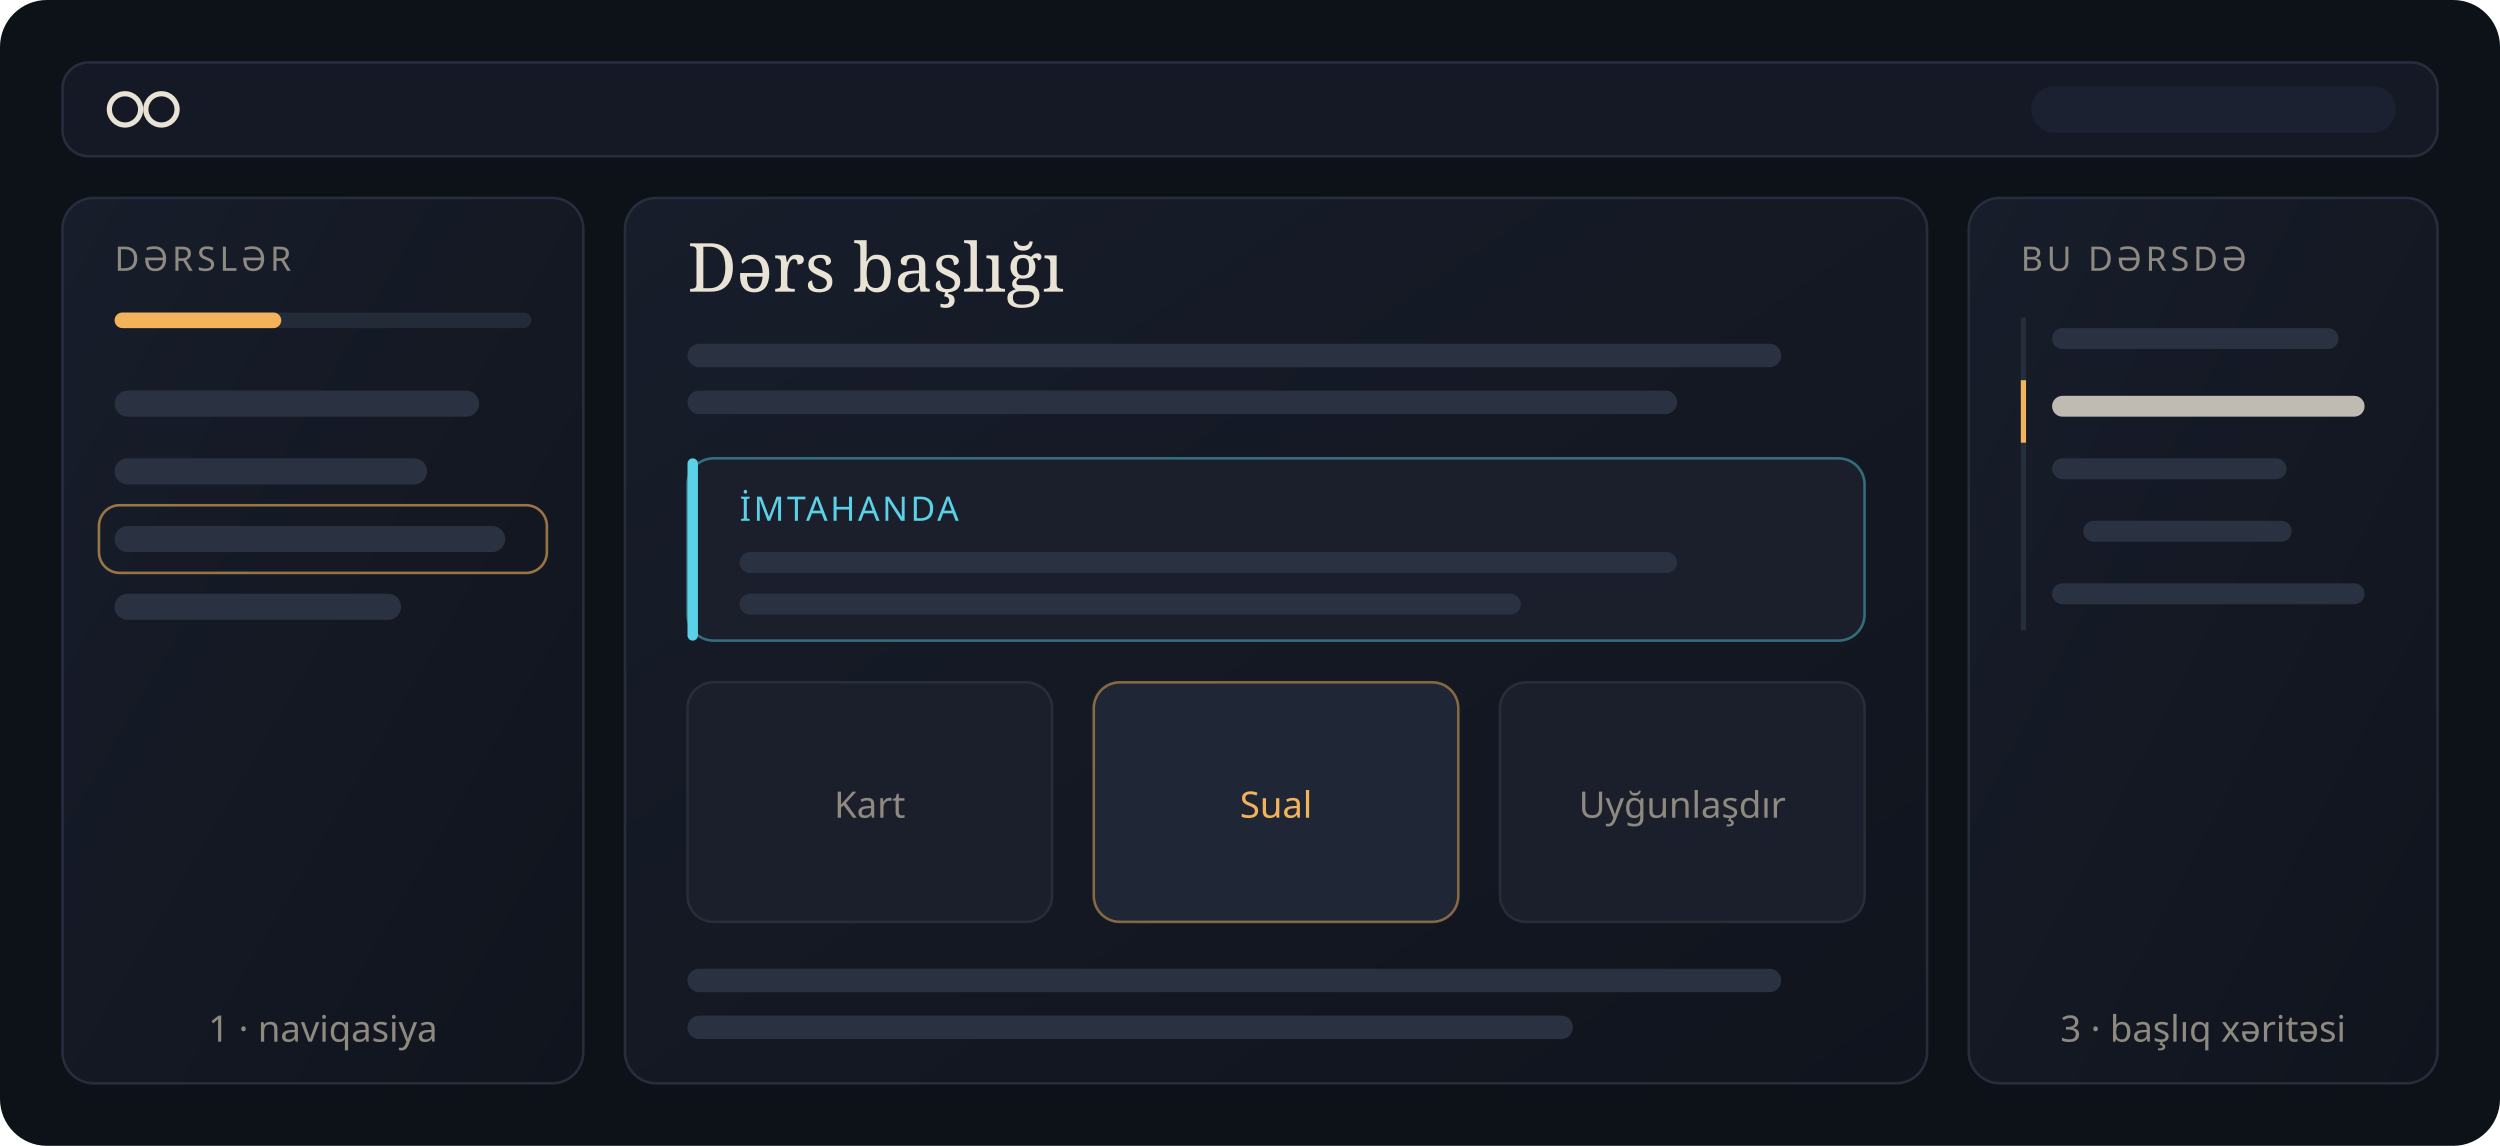
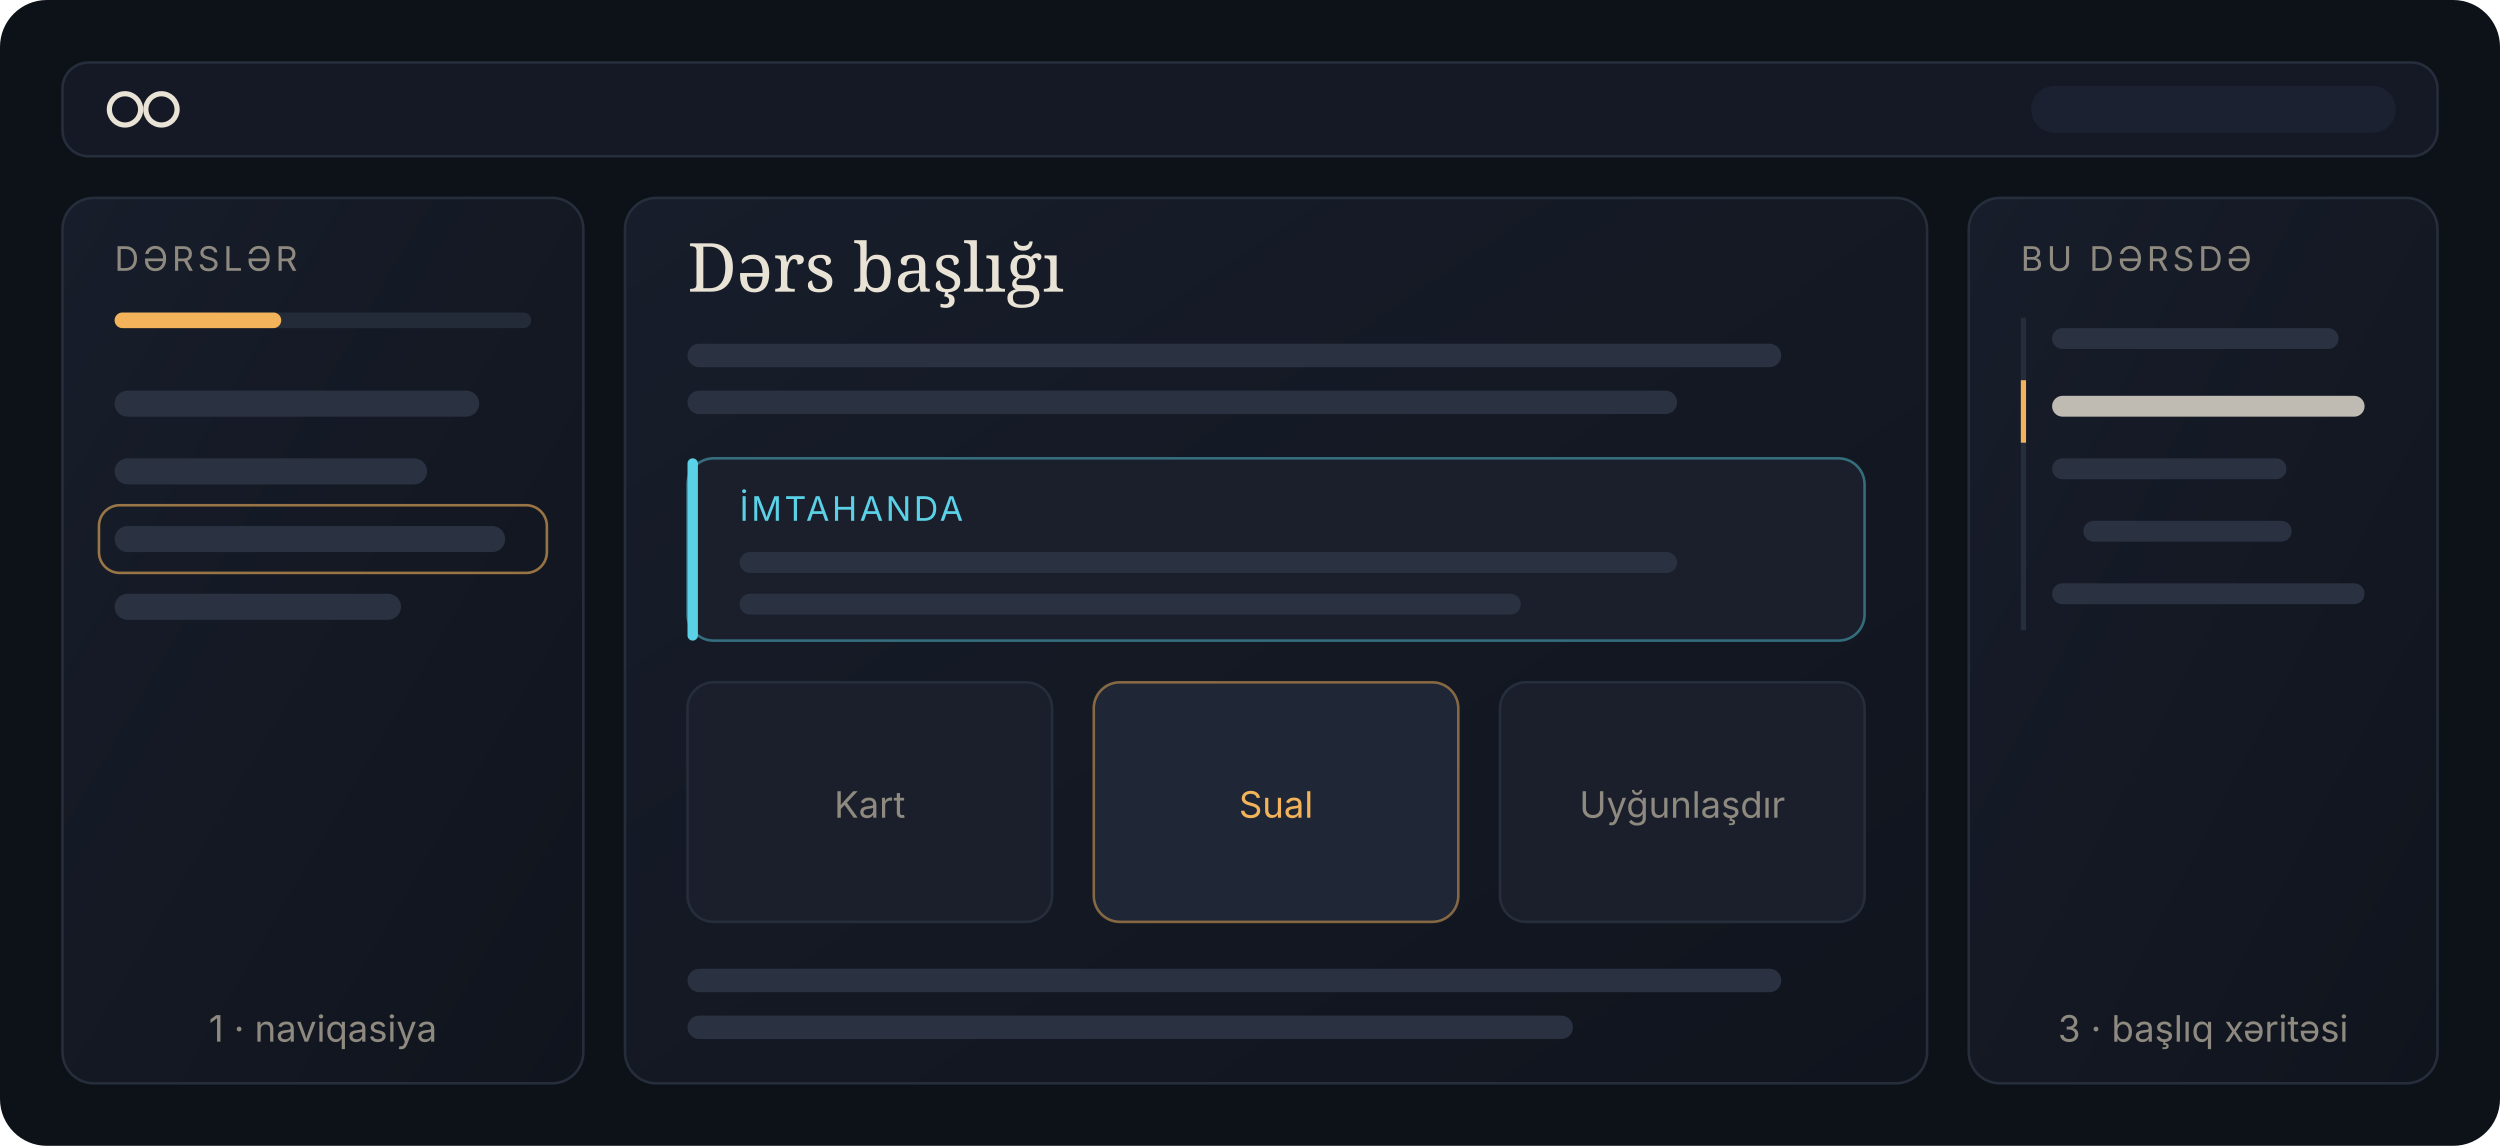
- <svg xmlns="http://www.w3.org/2000/svg" viewBox="0 0 960 440" font-family="Atkinson Hyperlegible Next, system-ui, sans-serif">
+ <svg xmlns="http://www.w3.org/2000/svg" viewBox="0 0 960 440" font-family="Inter, Segoe UI, system-ui, sans-serif">
  <defs>
    <linearGradient id="g" x1="0" y1="0" x2="1" y2="1">
      <stop offset="0" stop-color="#171d2a" />
      <stop offset="1" stop-color="#10141d" />
    </linearGradient>
  </defs>
  <rect width="960" height="440" rx="18" fill="#0d1118" />
  <rect x="24" y="24" width="912" height="36" rx="10" fill="#141925" stroke="#262d3b" />
  <circle cx="48" cy="42" r="6" fill="none" stroke="#e9e3d6" stroke-width="2" />
  <circle cx="62" cy="42" r="6" fill="none" stroke="#e9e3d6" stroke-width="2" />
  <rect x="780" y="33" width="140" height="18" rx="9" fill="#1b2130" />
  <rect x="24" y="76" width="200" height="340" rx="12" fill="url(#g)" stroke="#262d3b" />
  <text x="44" y="104" fill="#8f8a80" font-size="13" letter-spacing="1.5">DƏRSLƏR</text>
  <rect x="44" y="120" width="160" height="6" rx="3" fill="#232a38" />
  <rect x="44" y="120" width="64" height="6" rx="3" fill="#f2b35b" />
  <g fill="#2a3242">
    <rect x="44" y="150" width="140" height="10" rx="5" />
    <rect x="44" y="176" width="120" height="10" rx="5" />
    <rect x="44" y="202" width="150" height="10" rx="5" />
    <rect x="44" y="228" width="110" height="10" rx="5" />
  </g>
  <rect x="38" y="194" width="172" height="26" rx="8" fill="none" stroke="#f2b35b" stroke-opacity=".6" />
  <rect x="240" y="76" width="500" height="340" rx="12" fill="url(#g)" stroke="#262d3b" />
  <text x="264" y="112" fill="#e9e3d6" font-size="26" font-family="Fraunces, Georgia, serif">Dərs başlığı</text>
  <g fill="#2a3242">
    <rect x="264" y="132" width="420" height="9" rx="4.5" />
    <rect x="264" y="150" width="380" height="9" rx="4.5" />
  </g>
  <rect x="264" y="176" width="452" height="70" rx="10" fill="#1a1f2b" stroke="#5ad1e6" stroke-opacity=".45" />
  <rect x="264" y="176" width="4" height="70" rx="2" fill="#5ad1e6" />
  <text x="284" y="200" fill="#5ad1e6" font-size="13" letter-spacing="1">İMTAHANDA</text>
  <g fill="#2a3242">
    <rect x="284" y="212" width="360" height="8" rx="4" />
    <rect x="284" y="228" width="300" height="8" rx="4" />
  </g>
  <g>
    <rect x="264" y="262" width="140" height="92" rx="10" fill="#1a1f2b" stroke="#262d3b" />
    <rect x="420" y="262" width="140" height="92" rx="10" fill="#1f2635" stroke="#f2b35b" stroke-opacity=".5" />
    <rect x="576" y="262" width="140" height="92" rx="10" fill="#1a1f2b" stroke="#262d3b" />
    <text x="334" y="314" fill="#8f8a80" font-size="14" text-anchor="middle">Kart</text>
    <text x="490" y="314" fill="#f2b35b" font-size="14" text-anchor="middle">Sual</text>
    <text x="646" y="314" fill="#8f8a80" font-size="14" text-anchor="middle">Uyğunlaşdır</text>
  </g>
  <g fill="#2a3242">
    <rect x="264" y="372" width="420" height="9" rx="4.5" />
    <rect x="264" y="390" width="340" height="9" rx="4.5" />
  </g>
  <rect x="756" y="76" width="180" height="340" rx="12" fill="url(#g)" stroke="#262d3b" />
  <text x="776" y="104" fill="#8f8a80" font-size="13" letter-spacing="1.5">BU DƏRSDƏ</text>
  <rect x="776" y="122" width="2" height="120" fill="#262d3b" />
  <rect x="776" y="146" width="2" height="24" fill="#f2b35b" />
  <g fill="#2a3242">
    <rect x="788" y="126" width="110" height="8" rx="4" />
    <rect x="788" y="176" width="90" height="8" rx="4" />
    <rect x="800" y="200" width="80" height="8" rx="4" />
    <rect x="788" y="224" width="120" height="8" rx="4" />
  </g>
  <rect x="788" y="152" width="120" height="8" rx="4" fill="#e9e3d6" fill-opacity=".8" />
  <text x="124" y="400" fill="#8f8a80" font-size="14" text-anchor="middle">1 · naviqasiya</text>
  <text x="490" y="438" fill="#8f8a80" font-size="14" text-anchor="middle" />
  <text x="846" y="400" fill="#8f8a80" font-size="14" text-anchor="middle">3 · başlıq xəritəsi</text>
</svg>
